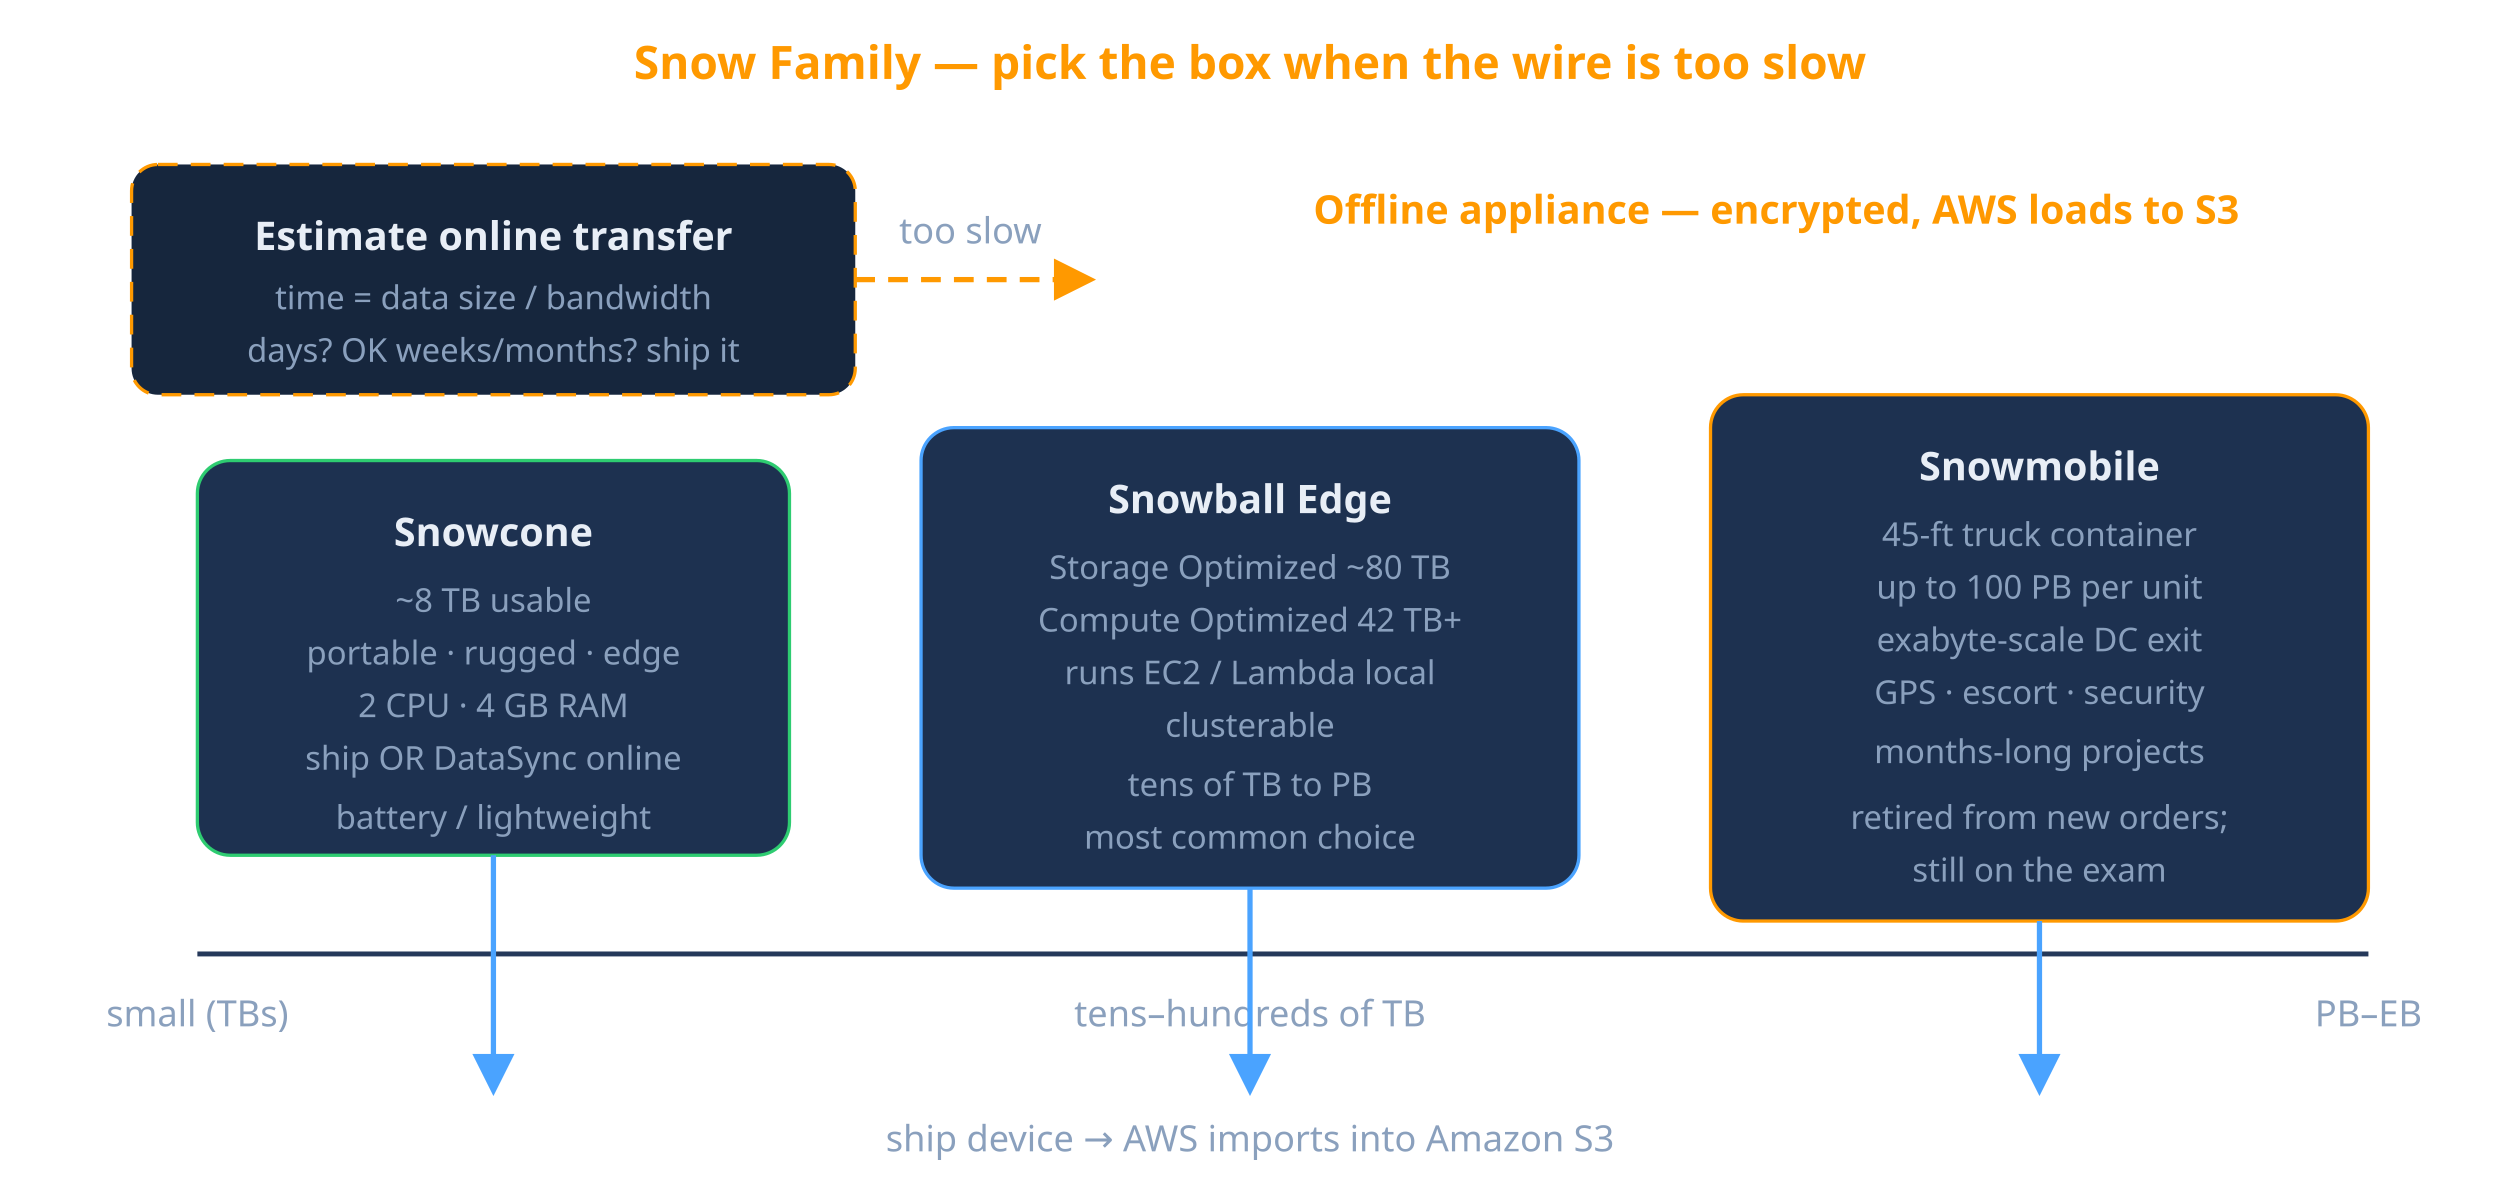
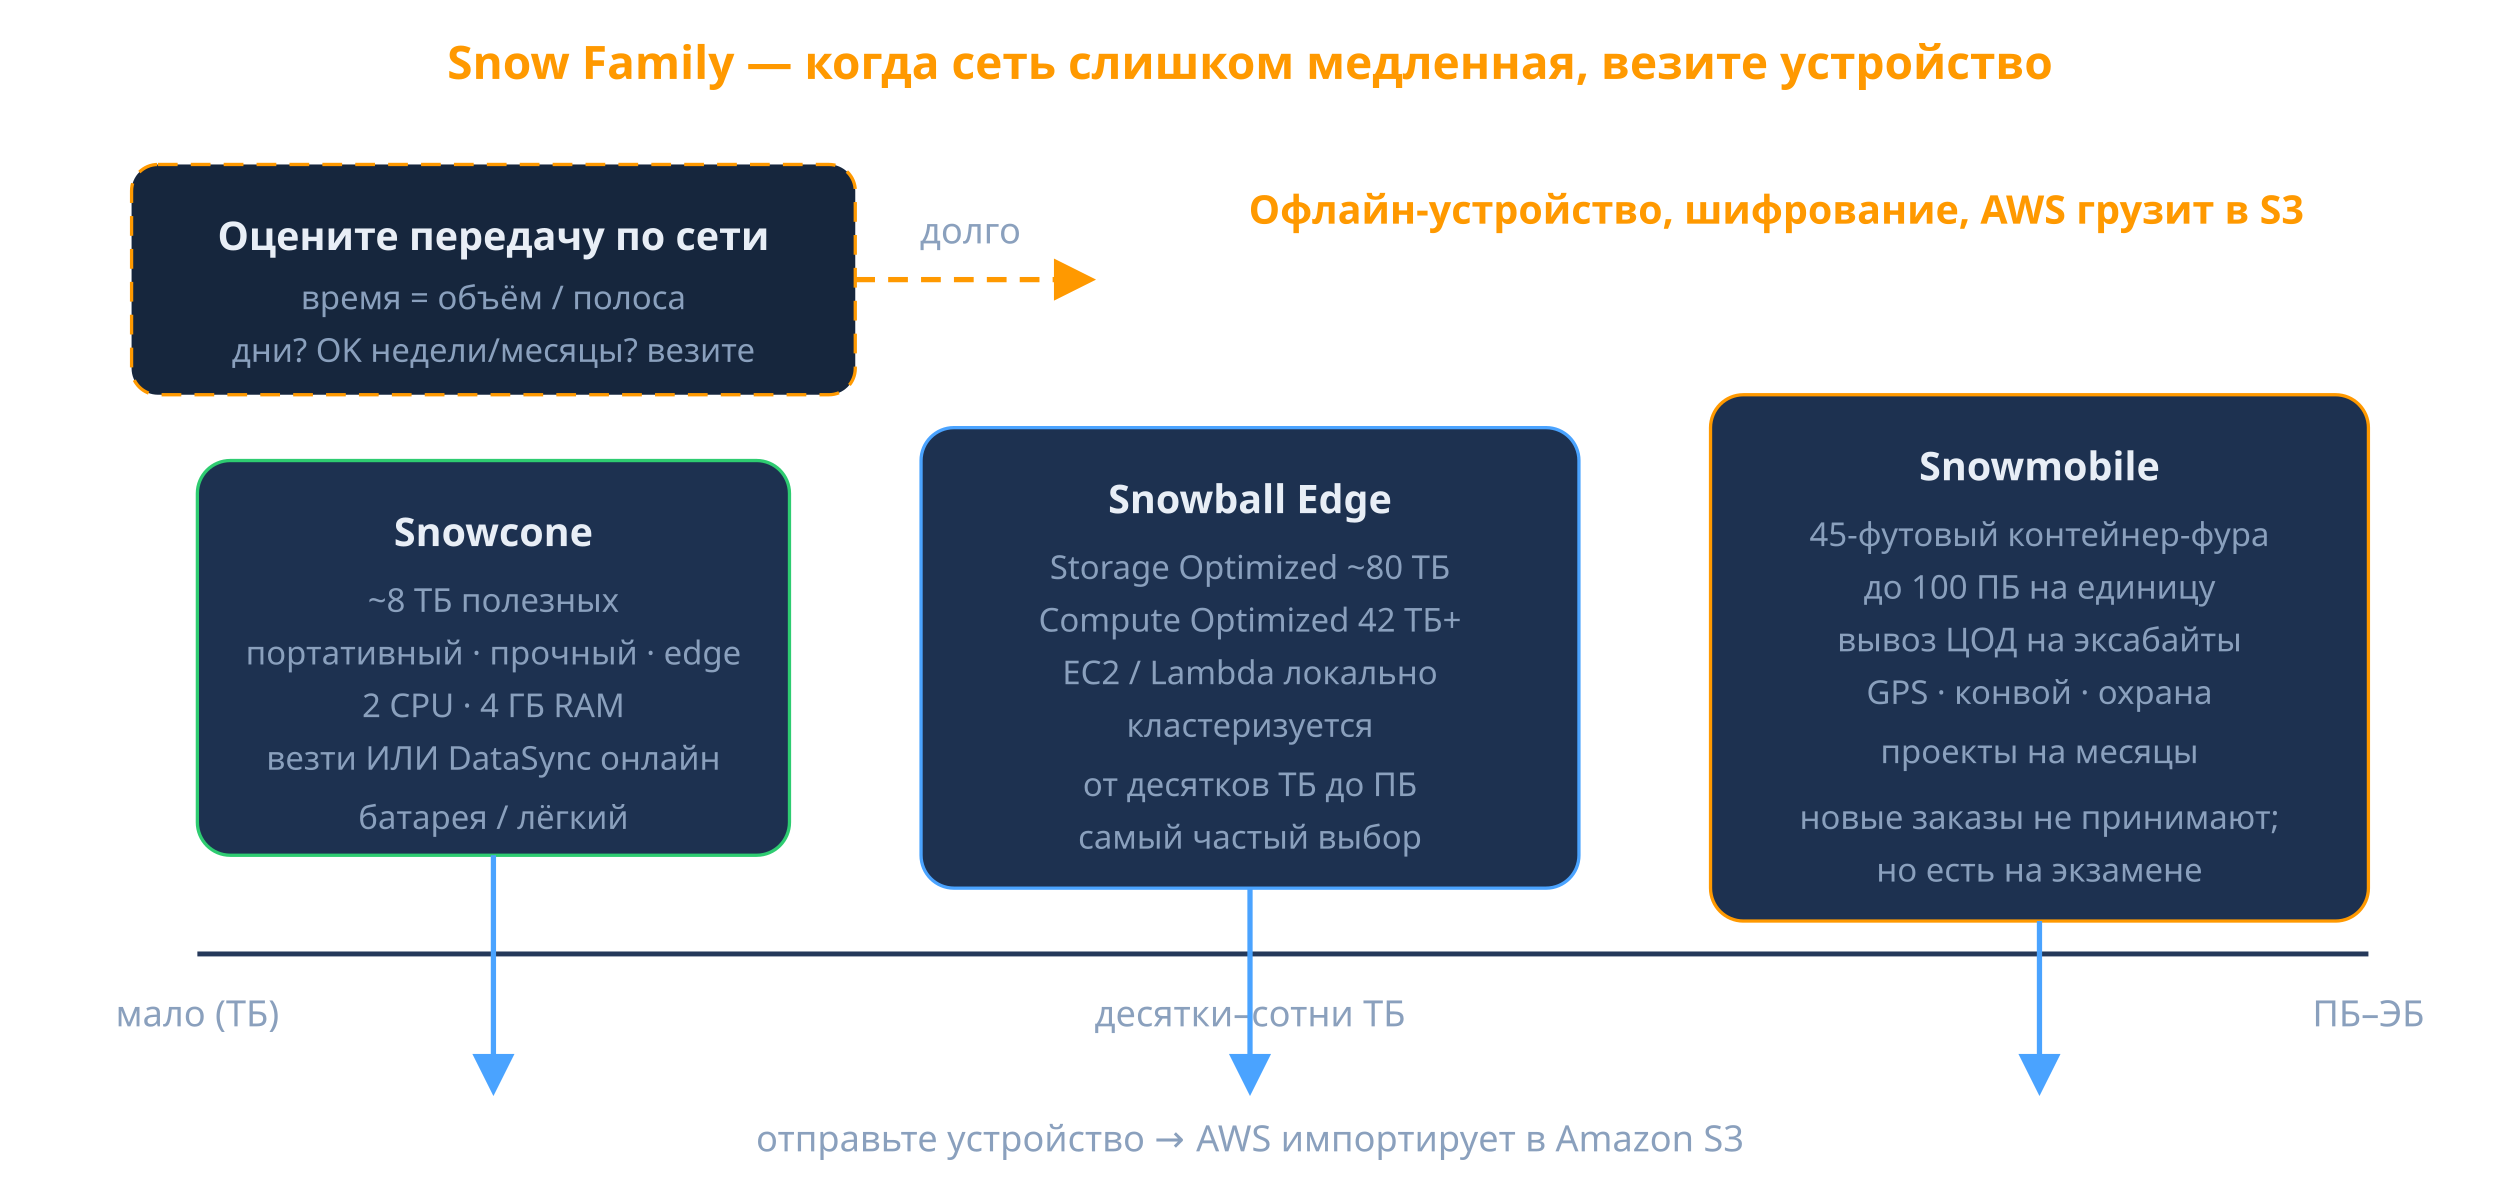
- <svg xmlns="http://www.w3.org/2000/svg" viewBox="0 0 760 360" role="img" aria-label="AWS Snow Family decision: Snowcone for ~8 TB edge, Snowball Edge for tens to hundreds of TB, Snowmobile for exabyte-scale truck transfer">
+ <svg xmlns="http://www.w3.org/2000/svg" viewBox="0 0 760 360" role="img" aria-label="Выбор в AWS Snow Family: Snowcone для ~8 ТБ на edge, Snowball Edge для десятков–сотен ТБ, Snowmobile для перевозки эксабайтов на грузовике">
  <style>
    .hdr { fill: #ff9900; font: 700 14px system-ui, sans-serif; text-anchor: middle; }
    .ttl { fill: #ff9900; font: 700 12px system-ui, sans-serif; text-anchor: middle; }
    .lane { fill: #8aa0bd; font: 600 11px system-ui, sans-serif; }
    .nodet { fill: #e8eef6; font: 600 12px system-ui, sans-serif; text-anchor: middle; }
    .sub { fill: #8aa0bd; font: 10px system-ui, sans-serif; text-anchor: middle; }
    .axlbl { fill: #8aa0bd; font: 11px system-ui, sans-serif; text-anchor: middle; }
    .small { fill: #1d3150; stroke: #2ecc71; }
    .med { fill: #1d3150; stroke: #4aa3ff; }
    .big { fill: #1d3150; stroke: #ff9900; }
    .wire { fill: #16263d; stroke: #ff9900; stroke-dasharray: 6 4; }
    .axis { stroke: #25395a; stroke-width: 1.5; }
    .flow { stroke: #4aa3ff; stroke-width: 1.6; fill: none; marker-end: url(#arrB); }
    .reject { stroke: #ff9900; stroke-width: 1.6; fill: none; stroke-dasharray: 6 4; marker-end: url(#arrO); }
  </style>
  <defs>
    <marker id="arrB" markerWidth="8" markerHeight="8" refX="6" refY="4" orient="auto">
      <path d="M0,0 L8,4 L0,8 z" fill="#4aa3ff" />
    </marker>
    <marker id="arrO" markerWidth="8" markerHeight="8" refX="6" refY="4" orient="auto">
      <path d="M0,0 L8,4 L0,8 z" fill="#ff9900" />
    </marker>
  </defs>
-   <text x="380" y="24" class="hdr">Snow Family — pick the box when the wire is too slow</text>
+   <text x="380" y="24" class="hdr">Snow Family — когда сеть слишком медленная, везите устройство</text>
  <rect class="wire" x="40" y="50" width="220" height="70" rx="8" />
-   <text class="nodet" x="150" y="76">Estimate online transfer</text>
-   <text class="sub" x="150" y="94">time = data size / bandwidth</text>
-   <text class="sub" x="150" y="110">days? OK   weeks/months? ship it</text>
+   <text class="nodet" x="150" y="76">Оцените передачу по сети</text>
+   <text class="sub" x="150" y="94">время = объём / полоса</text>
+   <text class="sub" x="150" y="110">дни? OK   недели/месяцы? везите</text>
  <path class="reject" d="M260,85 L330,85" />
-   <text x="295" y="74" class="axlbl">too slow</text>
-   <text x="540" y="68" class="ttl">Offline appliance — encrypted, AWS loads to S3</text>
+   <text x="295" y="74" class="axlbl">долго</text>
+   <text x="540" y="68" class="ttl">Офлайн-устройство, шифрование, AWS грузит в S3</text>
  <line class="axis" x1="60" y1="290" x2="720" y2="290" />
-   <text x="60" y="312" class="axlbl">small (TBs)</text>
-   <text x="380" y="312" class="axlbl">tens–hundreds of TB</text>
-   <text x="720" y="312" class="axlbl">PB–EB</text>
+   <text x="60" y="312" class="axlbl">мало (ТБ)</text>
+   <text x="380" y="312" class="axlbl">десятки–сотни ТБ</text>
+   <text x="720" y="312" class="axlbl">ПБ–ЭБ</text>
  <rect class="small" x="60" y="140" width="180" height="120" rx="10" />
  <text class="nodet" x="150" y="166">Snowcone</text>
-   <text class="sub" x="150" y="186">~8 TB usable</text>
-   <text class="sub" x="150" y="202">portable · rugged · edge</text>
-   <text class="sub" x="150" y="218">2 CPU · 4 GB RAM</text>
-   <text class="sub" x="150" y="234">ship OR DataSync online</text>
-   <text class="sub" x="150" y="252">battery / lightweight</text>
+   <text class="sub" x="150" y="186">~8 ТБ полезных</text>
+   <text class="sub" x="150" y="202">портативный · прочный · edge</text>
+   <text class="sub" x="150" y="218">2 CPU · 4 ГБ RAM</text>
+   <text class="sub" x="150" y="234">везти ИЛИ DataSync онлайн</text>
+   <text class="sub" x="150" y="252">батарея / лёгкий</text>
  <rect class="med" x="280" y="130" width="200" height="140" rx="10" />
  <text class="nodet" x="380" y="156">Snowball Edge</text>
-   <text class="sub" x="380" y="176">Storage Optimized ~80 TB</text>
-   <text class="sub" x="380" y="192">Compute Optimized 42 TB+</text>
-   <text class="sub" x="380" y="208">runs EC2 / Lambda local</text>
-   <text class="sub" x="380" y="224">clusterable</text>
-   <text class="sub" x="380" y="242">tens of TB to PB</text>
-   <text class="sub" x="380" y="258">most common choice</text>
+   <text class="sub" x="380" y="176">Storage Optimized ~80 ТБ</text>
+   <text class="sub" x="380" y="192">Compute Optimized 42 ТБ+</text>
+   <text class="sub" x="380" y="208">EC2 / Lambda локально</text>
+   <text class="sub" x="380" y="224">кластеризуется</text>
+   <text class="sub" x="380" y="242">от десятков ТБ до ПБ</text>
+   <text class="sub" x="380" y="258">самый частый выбор</text>
  <rect class="big" x="520" y="120" width="200" height="160" rx="10" />
  <text class="nodet" x="620" y="146">Snowmobile</text>
-   <text class="sub" x="620" y="166">45-ft truck container</text>
-   <text class="sub" x="620" y="182">up to 100 PB per unit</text>
-   <text class="sub" x="620" y="198">exabyte-scale DC exit</text>
-   <text class="sub" x="620" y="214">GPS · escort · security</text>
-   <text class="sub" x="620" y="232">months-long projects</text>
-   <text class="sub" x="620" y="252">retired from new orders;</text>
-   <text class="sub" x="620" y="268">still on the exam</text>
+   <text class="sub" x="620" y="166">45-футовый контейнер-фура</text>
+   <text class="sub" x="620" y="182">до 100 ПБ на единицу</text>
+   <text class="sub" x="620" y="198">вывоз ЦОД на эксабайты</text>
+   <text class="sub" x="620" y="214">GPS · конвой · охрана</text>
+   <text class="sub" x="620" y="232">проекты на месяцы</text>
+   <text class="sub" x="620" y="252">новые заказы не принимают;</text>
+   <text class="sub" x="620" y="268">но есть на экзамене</text>
  <path class="flow" d="M150,260 L150,330" />
  <path class="flow" d="M380,270 L380,330" />
  <path class="flow" d="M620,280 L620,330" />
-   <text x="380" y="350" class="axlbl">ship device → AWS imports into Amazon S3</text>
+   <text x="380" y="350" class="axlbl">отправьте устройство → AWS импортирует в Amazon S3</text>
</svg>
